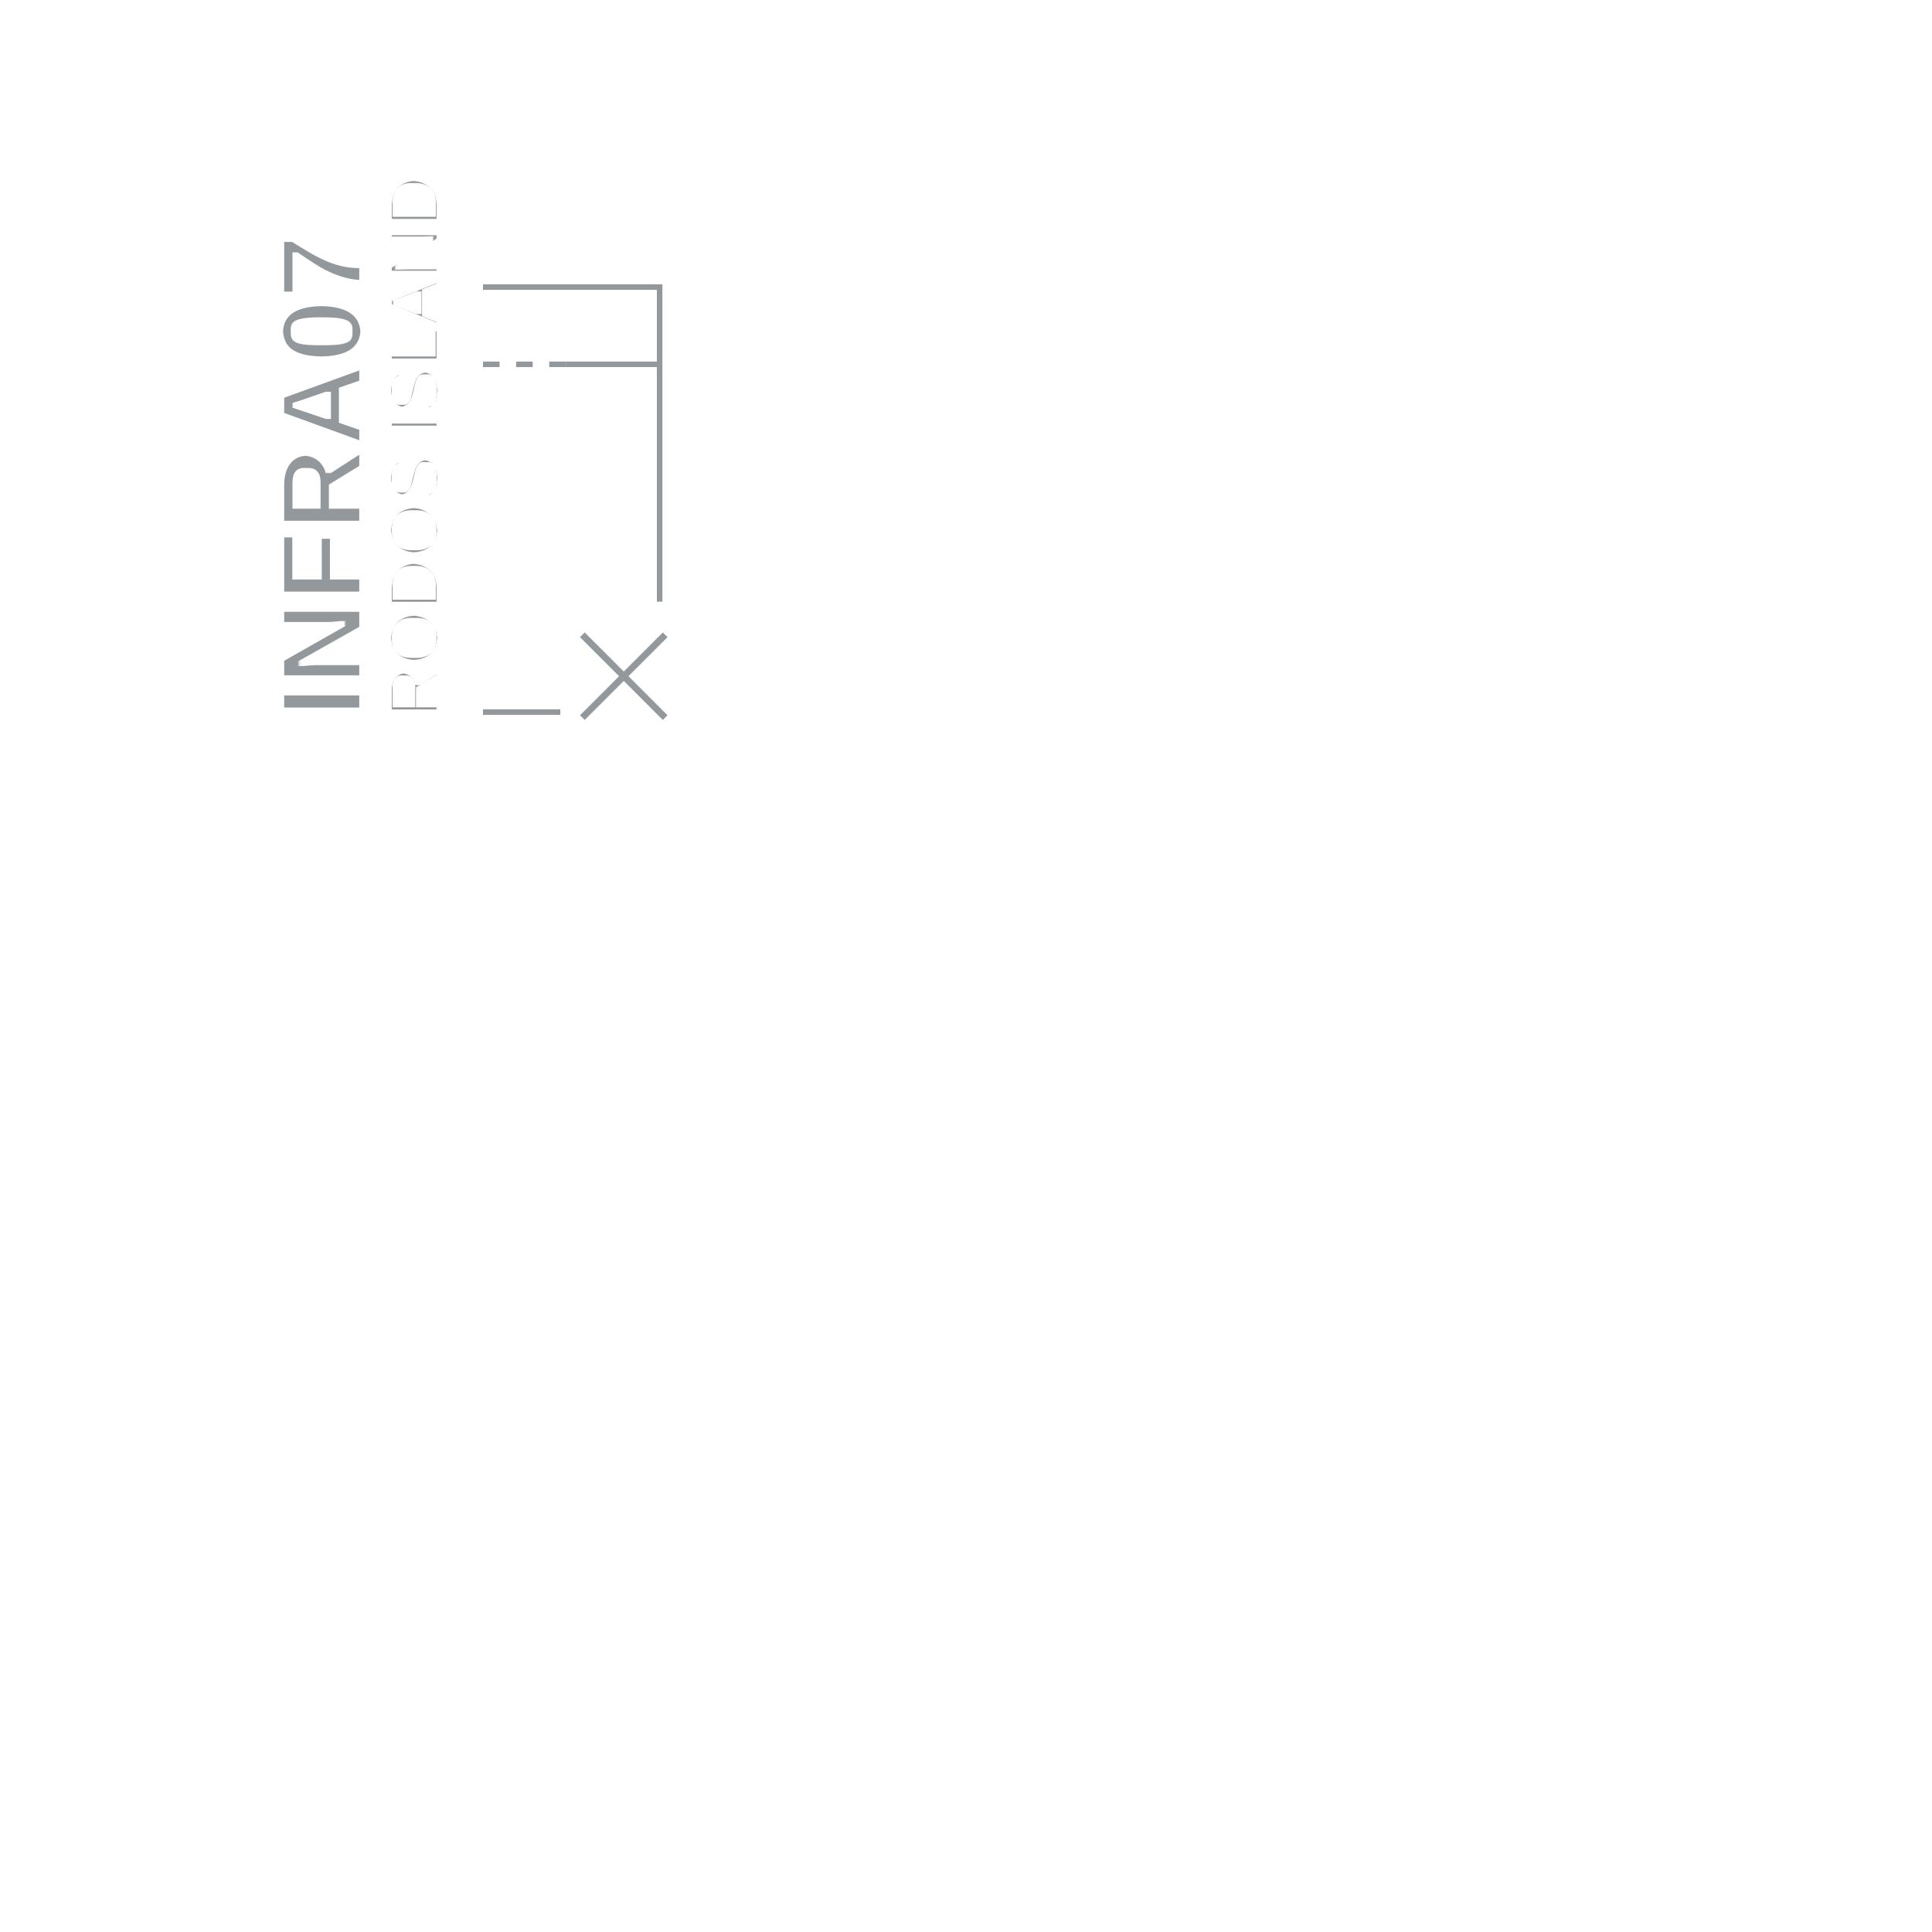
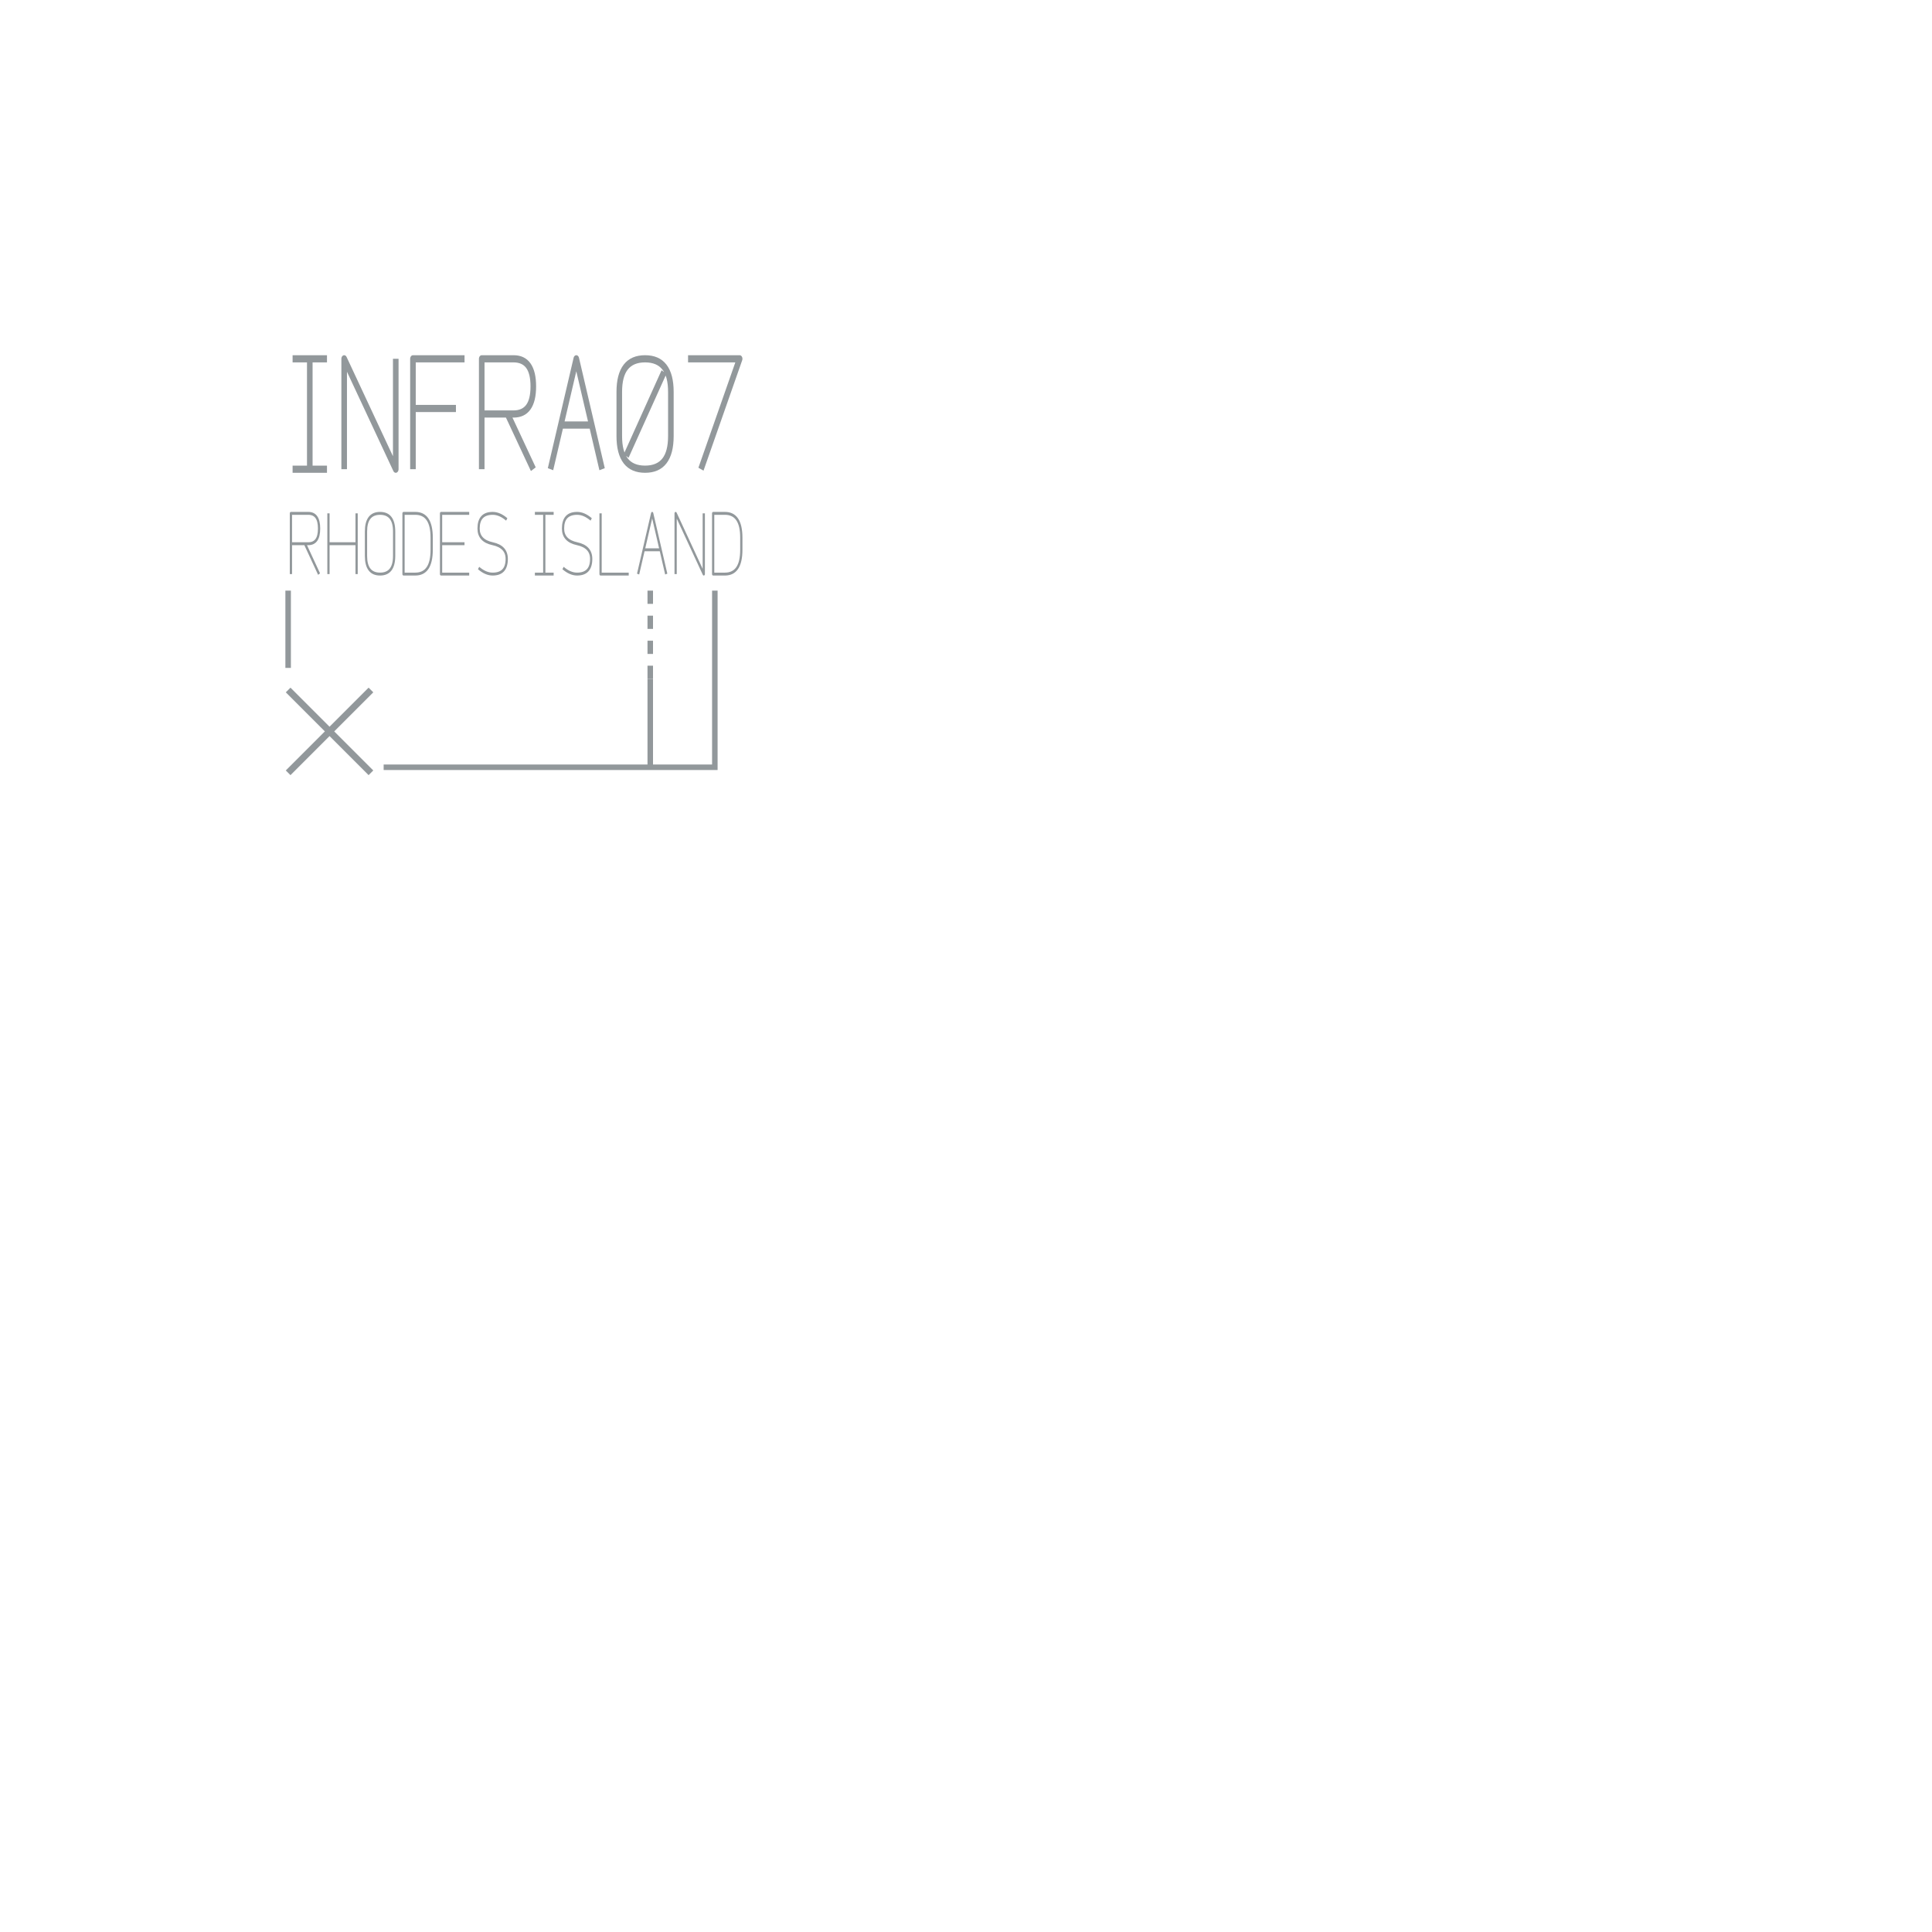
<svg xmlns="http://www.w3.org/2000/svg" width="140" height="140" viewBox="0 0 140 140">
-   <defs>
-     <filter id="thin-text" x="-10%" y="-10%" width="120%" height="120%">
-       <feMorphology in="SourceGraphic" operator="erode" radius=".16" />
-     </filter>
-   </defs>
-   <g transform="translate(8 7) translate(25 29) scale(.8) translate(-25 -29)" fill="#92989b">
-     <text filter="url(#thin-text)" transform="translate(16.5 49) rotate(-90)" font-family="Arial Narrow,Arial,sans-serif" font-size="10.5" font-weight="600" textLength="41" lengthAdjust="spacingAndGlyphs">INFRA07</text>
-     <text filter="url(#thin-text)" transform="translate(23.5 49) rotate(-90)" font-family="Arial Narrow,Arial,sans-serif" font-size="6.5" font-weight="500" textLength="41" lengthAdjust="spacingAndGlyphs">RODOS ISLAND</text>
-     <g fill="none" stroke="#92989b" stroke-width=".5" stroke-linecap="butt" stroke-linejoin="miter">
-       <path d="M27.5 10H43.5V38.5" />
-       <path d="M27.5 17H35" stroke-dasharray="1.5 1.5" />
-       <path d="M35 17H43.5M27.5 48.5H34.5" />
-       <path d="M36.5 41.5L44 49M44 41.5L36.5 49" stroke-width=".6" />
+   <g transform="translate(8 7) translate(25 29) scale(.8) translate(-25 -29)">
+     <g transform="translate(57 0) rotate(90)">
+       <g transform="translate(16.5 49) rotate(-90)">
+         <g fill="none" stroke="#92989b" stroke-linecap="butt" stroke-linejoin="round">
+           <g transform="translate(2 0)" stroke-width=".65">
+             <g transform="translate(0.2530864 0) scale(0.7787274 1)">
+               <g transform="translate(0 0)">
+                 <path transform="translate(0 0)" d="M0 0H4M2 0V10M0 10H4" />
+                 <path transform="translate(6 0)" d="M0 10V0L6 10V0" />
+                 <path transform="translate(14 0)" d="M0 10V0H6M0 4.5H5" />
+                 <path transform="translate(22 0)" d="M0 10V0H3.7Q6 0 6 2.5Q6 5 3.7 5H0M3 5L6 10" />
+                 <path transform="translate(30 0)" d="M0 10L3 0L6 10M1.3 6H4.7" />
+                 <path transform="translate(38 0)" d="M3 0Q0 0 0 3V7Q0 10 3 10Q6 10 6 7V3Q6 0 3 0Z M.8 8.8L5.2 1.2" />
+                 <path transform="translate(46 0)" d="M0 0H6L1.5 10" />
+               </g>
+             </g>
+           </g>
+           <g transform="translate(2 14) scale(1 .55)" stroke-width=".48">
+             <g transform="translate(0.10199 0) scale(0.4249585 1)">
+               <g transform="translate(0 0)">
+                 <path transform="translate(0 0)" d="M0 10V0H3.7Q6 0 6 2.5Q6 5 3.7 5H0M3 5L6 10" />
+                 <path transform="translate(8 0)" d="M0 0V10M6 0V10M0 5H6" />
+                 <path transform="translate(16 0)" d="M3 0Q0 0 0 3V7Q0 10 3 10Q6 10 6 7V3Q6 0 3 0Z" />
+                 <path transform="translate(24 0)" d="M0 0H2.5Q6 0 6 4V6Q6 10 2.5 10H0Z" />
+                 <path transform="translate(32 0)" d="M6 0H0V10H6M0 5H5" />
+                 <path transform="translate(40 0)" d="M6 1Q4.5 0 3 0Q0 0 0 2.5Q0 4.5 3 5Q6 5.5 6 7.5Q6 10 3 10Q1.5 10 0 9" />
+                 <path transform="translate(48 0)" d="" />
+                 <path transform="translate(52 0)" d="M0 0H4M2 0V10M0 10H4" />
+                 <path transform="translate(58 0)" d="M6 1Q4.5 0 3 0Q0 0 0 2.5Q0 4.5 3 5Q6 5.5 6 7.5Q6 10 3 10Q1.5 10 0 9" />
+                 <path transform="translate(66 0)" d="M0 0V10H6" />
+                 <path transform="translate(74 0)" d="M0 10L3 0L6 10M1.3 6H4.7" />
+                 <path transform="translate(82 0)" d="M0 10V0L6 10V0" />
+                 <path transform="translate(90 0)" d="M0 0H2.5Q6 0 6 4V6Q6 10 2.5 10H0Z" />
+               </g>
+             </g>
+           </g>
+         </g>
+       </g>
+       <g fill="none" stroke="#92989b" stroke-width=".5">
+         <path d="M37.5 8.5H53.5V38.5M45.5 14.35H53.5M37.5 47.15H44.5" />
+         <path d="M37.5 14.35H38.7M39.767 14.35H40.967M42.033 14.35H43.233M44.3 14.35H45.5" />
+         <path d="M46.5 39.65L54 47.15M54 39.65L46.5 47.15" stroke-width=".6" />
+       </g>
    </g>
  </g>
</svg>
